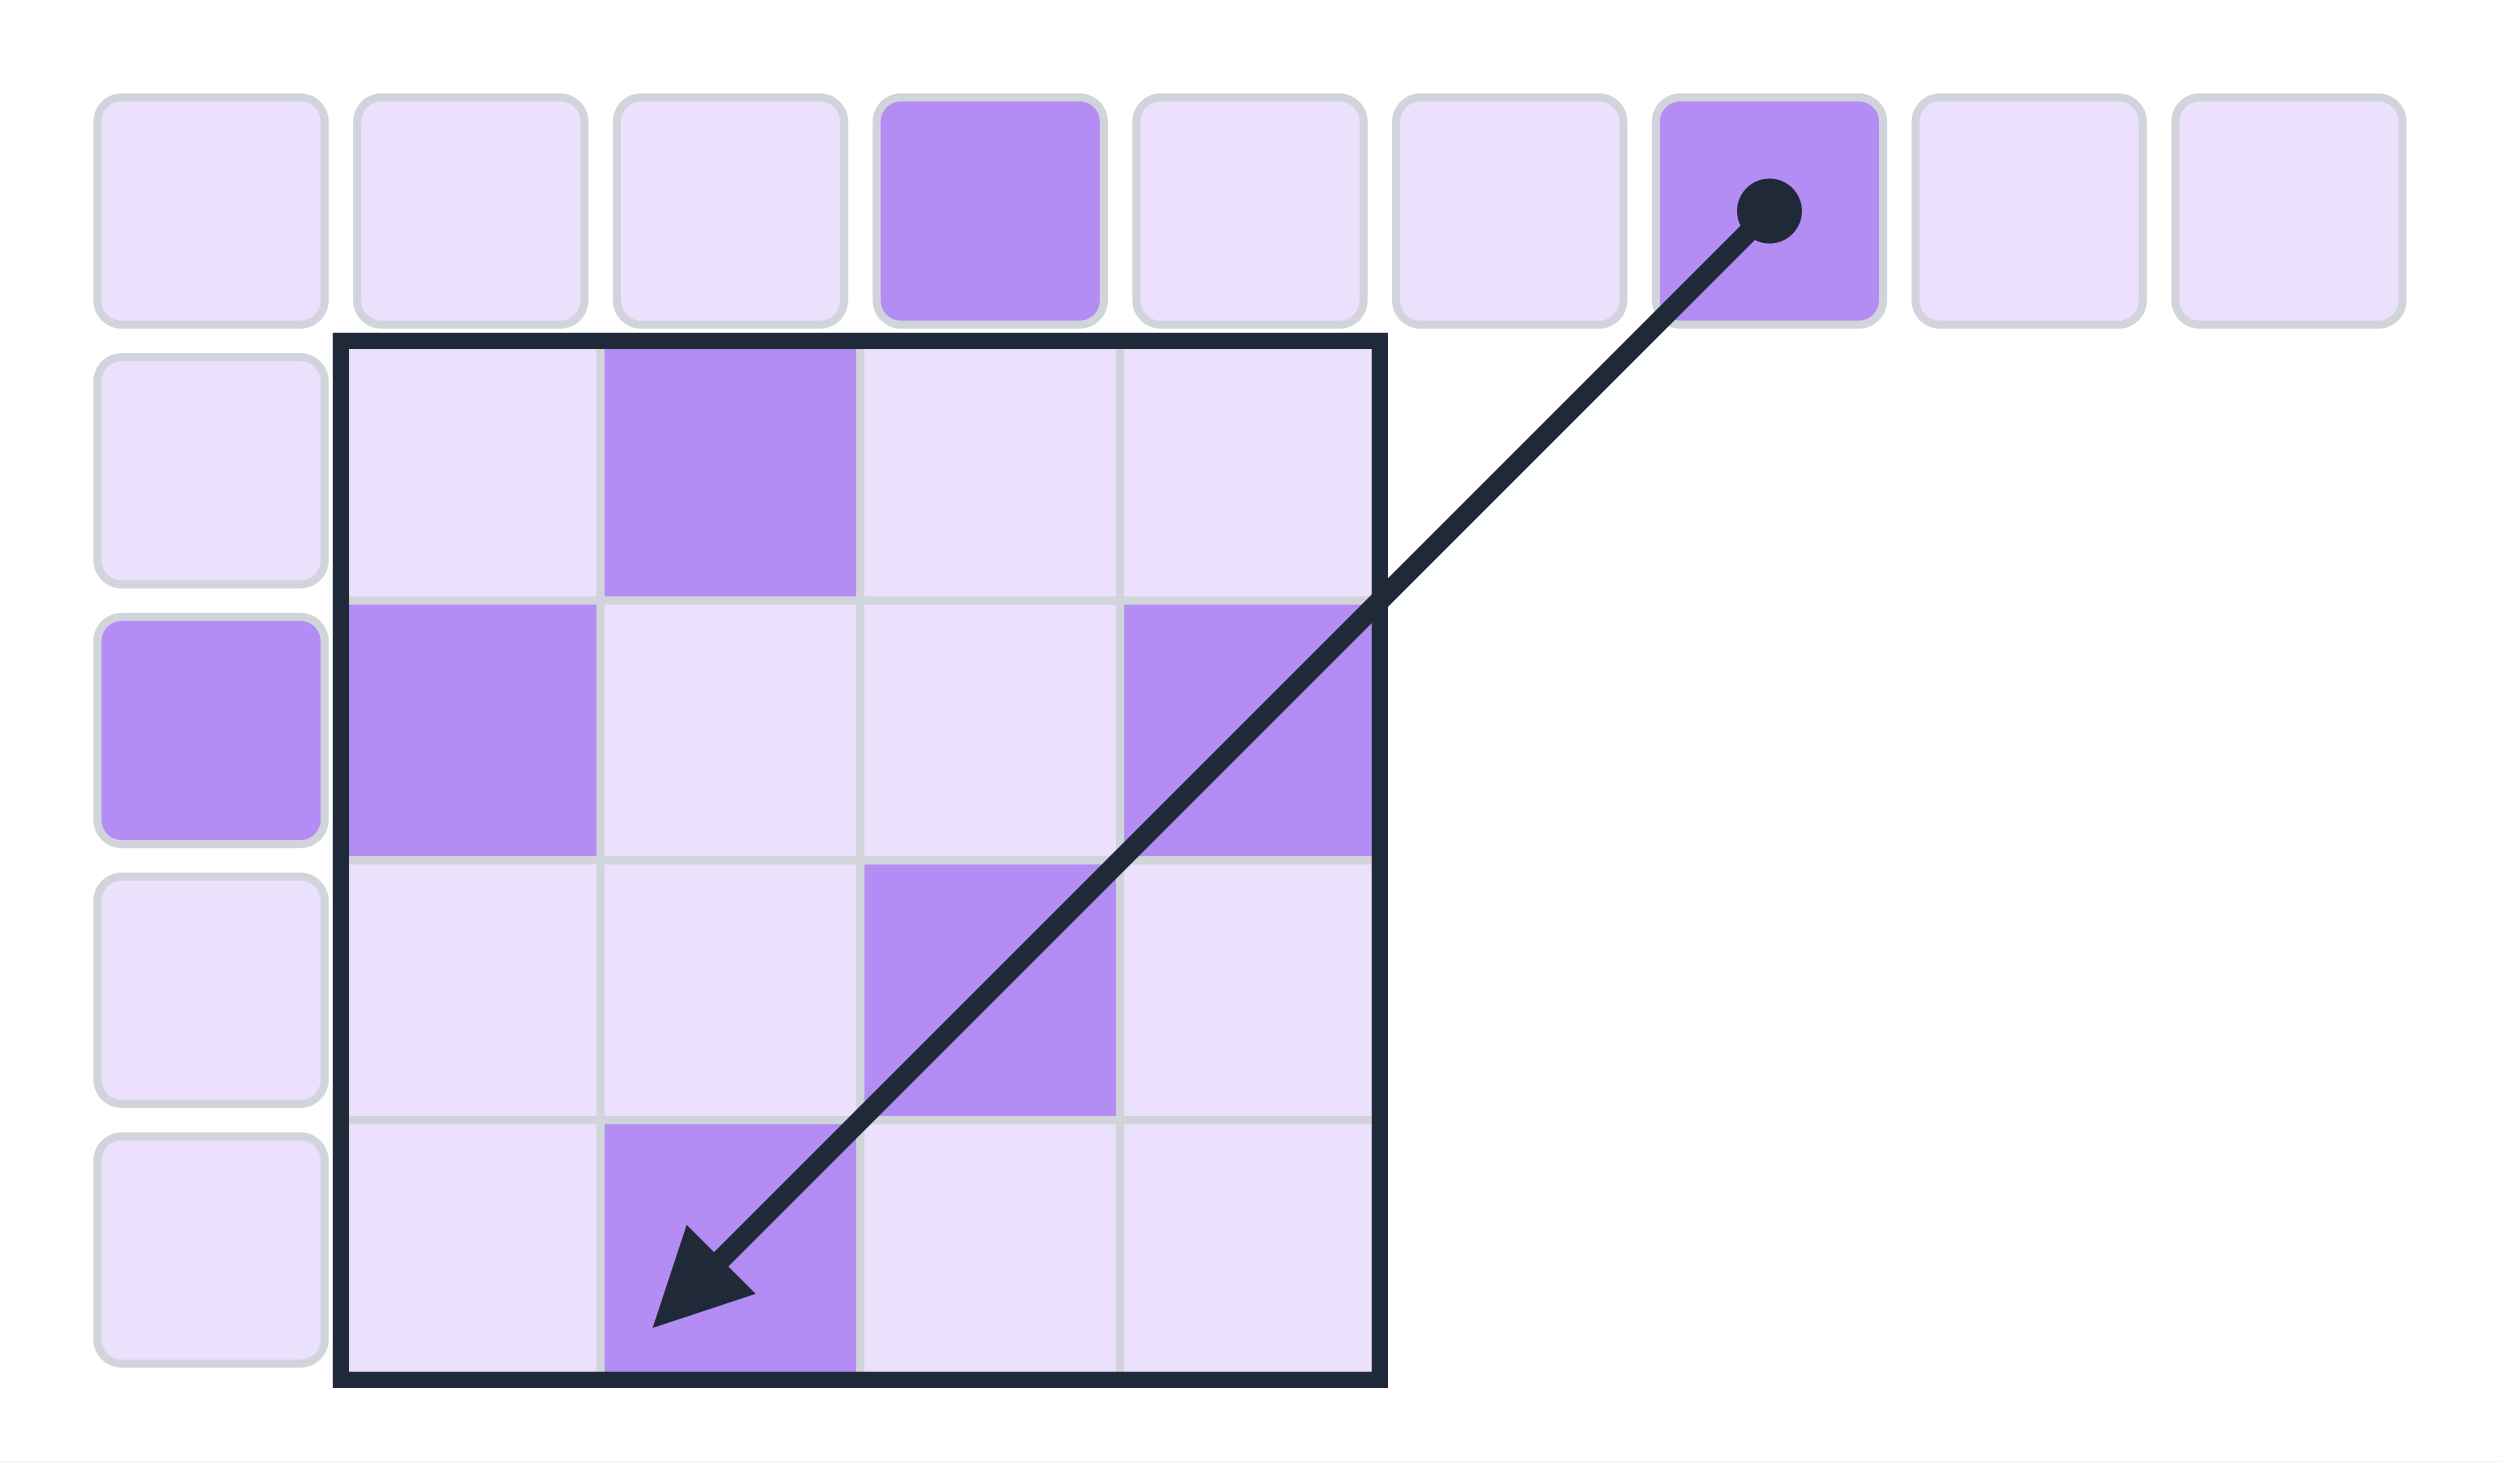
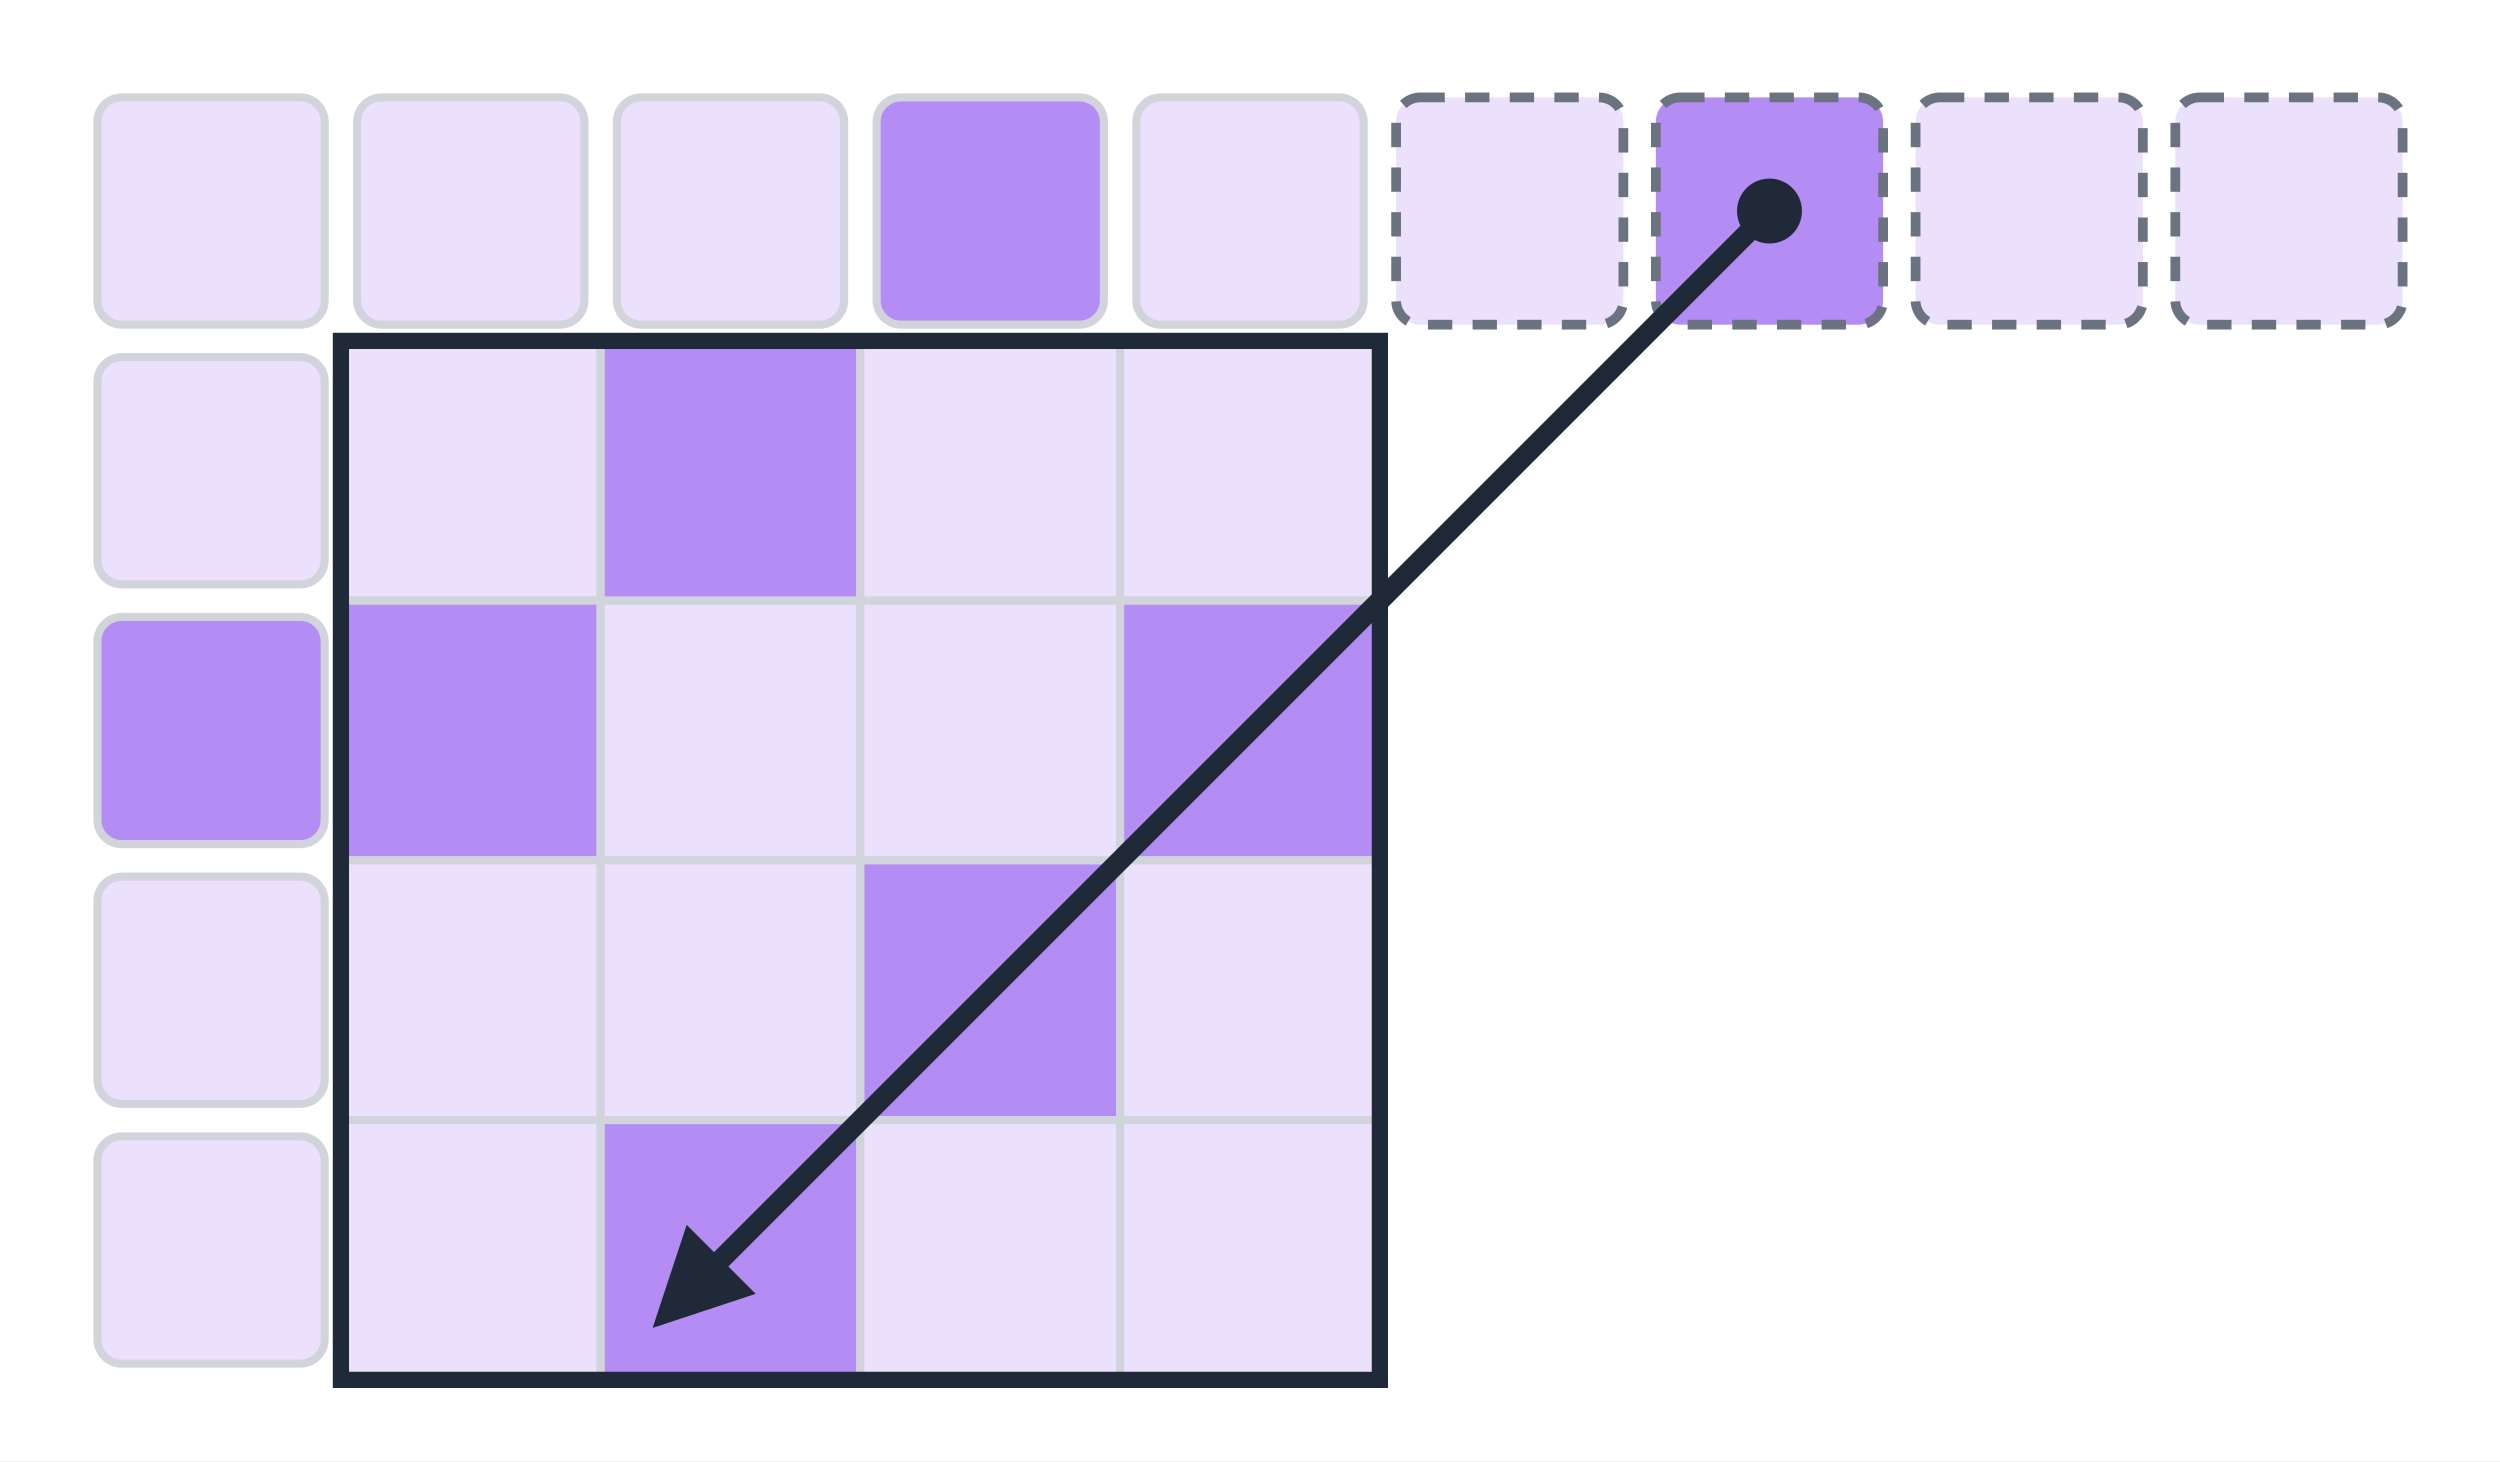
<svg xmlns="http://www.w3.org/2000/svg" viewBox="0 0 308 180" width="308" height="180">
  <rect width="308" height="180" fill="#ffffff" />
  <rect x="12" y="12" width="28" height="28" rx="3" fill="#ffffff" />
  <rect x="12" y="12" width="28" height="28" rx="3" fill="#7c3aed" fill-opacity="0.15" stroke="#d1d5db" stroke-width="1" />
  <rect x="44" y="12" width="28" height="28" rx="3" fill="#ffffff" />
  <rect x="44" y="12" width="28" height="28" rx="3" fill="#7c3aed" fill-opacity="0.15" stroke="#d1d5db" stroke-width="1" />
  <rect x="76" y="12" width="28" height="28" rx="3" fill="#ffffff" />
  <rect x="76" y="12" width="28" height="28" rx="3" fill="#7c3aed" fill-opacity="0.15" stroke="#d1d5db" stroke-width="1" />
  <rect x="108" y="12" width="28" height="28" rx="3" fill="#ffffff" />
  <rect x="108" y="12" width="28" height="28" rx="3" fill="#7c3aed" fill-opacity="0.58" stroke="#d1d5db" stroke-width="1" />
  <rect x="140" y="12" width="28" height="28" rx="3" fill="#ffffff" />
  <rect x="140" y="12" width="28" height="28" rx="3" fill="#7c3aed" fill-opacity="0.15" stroke="#d1d5db" stroke-width="1" />
  <rect x="172" y="12" width="28" height="28" rx="3" fill="#ffffff" />
-   <rect x="172" y="12" width="28" height="28" rx="3" fill="#7c3aed" fill-opacity="0.15" stroke="#d1d5db" stroke-width="1" />
+   <rect x="172" y="12" width="28" height="28" rx="3" fill="#7c3aed" fill-opacity="0.15" stroke="#6b7280" stroke-width="1.2" stroke-dasharray="3 2.5" />
  <rect x="204" y="12" width="28" height="28" rx="3" fill="#ffffff" />
-   <rect x="204" y="12" width="28" height="28" rx="3" fill="#7c3aed" fill-opacity="0.58" stroke="#d1d5db" stroke-width="1" />
+   <rect x="204" y="12" width="28" height="28" rx="3" fill="#7c3aed" fill-opacity="0.58" stroke="#6b7280" stroke-width="1.2" stroke-dasharray="3 2.5" />
  <rect x="236" y="12" width="28" height="28" rx="3" fill="#ffffff" />
-   <rect x="236" y="12" width="28" height="28" rx="3" fill="#7c3aed" fill-opacity="0.15" stroke="#d1d5db" stroke-width="1" />
+   <rect x="236" y="12" width="28" height="28" rx="3" fill="#7c3aed" fill-opacity="0.15" stroke="#6b7280" stroke-width="1.2" stroke-dasharray="3 2.5" />
  <rect x="268" y="12" width="28" height="28" rx="3" fill="#ffffff" />
-   <rect x="268" y="12" width="28" height="28" rx="3" fill="#7c3aed" fill-opacity="0.15" stroke="#d1d5db" stroke-width="1" />
+   <rect x="268" y="12" width="28" height="28" rx="3" fill="#7c3aed" fill-opacity="0.15" stroke="#6b7280" stroke-width="1.2" stroke-dasharray="3 2.5" />
  <rect x="12" y="44" width="28" height="28" rx="3" fill="#ffffff" />
  <rect x="12" y="44" width="28" height="28" rx="3" fill="#7c3aed" fill-opacity="0.15" stroke="#d1d5db" stroke-width="1" />
  <rect x="12" y="76" width="28" height="28" rx="3" fill="#ffffff" />
  <rect x="12" y="76" width="28" height="28" rx="3" fill="#7c3aed" fill-opacity="0.58" stroke="#d1d5db" stroke-width="1" />
  <rect x="12" y="108" width="28" height="28" rx="3" fill="#ffffff" />
  <rect x="12" y="108" width="28" height="28" rx="3" fill="#7c3aed" fill-opacity="0.15" stroke="#d1d5db" stroke-width="1" />
  <rect x="12" y="140" width="28" height="28" rx="3" fill="#ffffff" />
  <rect x="12" y="140" width="28" height="28" rx="3" fill="#7c3aed" fill-opacity="0.15" stroke="#d1d5db" stroke-width="1" />
  <rect x="42" y="42" width="32" height="32" rx="0" fill="#ffffff" />
  <rect x="42" y="42" width="32" height="32" rx="0" fill="#7c3aed" fill-opacity="0.15" stroke="#d1d5db" stroke-width="1" />
  <rect x="74" y="42" width="32" height="32" rx="0" fill="#ffffff" />
  <rect x="74" y="42" width="32" height="32" rx="0" fill="#7c3aed" fill-opacity="0.58" stroke="#d1d5db" stroke-width="1" />
  <rect x="106" y="42" width="32" height="32" rx="0" fill="#ffffff" />
  <rect x="106" y="42" width="32" height="32" rx="0" fill="#7c3aed" fill-opacity="0.15" stroke="#d1d5db" stroke-width="1" />
  <rect x="138" y="42" width="32" height="32" rx="0" fill="#ffffff" />
  <rect x="138" y="42" width="32" height="32" rx="0" fill="#7c3aed" fill-opacity="0.15" stroke="#d1d5db" stroke-width="1" />
  <rect x="42" y="74" width="32" height="32" rx="0" fill="#ffffff" />
  <rect x="42" y="74" width="32" height="32" rx="0" fill="#7c3aed" fill-opacity="0.58" stroke="#d1d5db" stroke-width="1" />
  <rect x="74" y="74" width="32" height="32" rx="0" fill="#ffffff" />
  <rect x="74" y="74" width="32" height="32" rx="0" fill="#7c3aed" fill-opacity="0.15" stroke="#d1d5db" stroke-width="1" />
  <rect x="106" y="74" width="32" height="32" rx="0" fill="#ffffff" />
  <rect x="106" y="74" width="32" height="32" rx="0" fill="#7c3aed" fill-opacity="0.15" stroke="#d1d5db" stroke-width="1" />
  <rect x="138" y="74" width="32" height="32" rx="0" fill="#ffffff" />
  <rect x="138" y="74" width="32" height="32" rx="0" fill="#7c3aed" fill-opacity="0.58" stroke="#d1d5db" stroke-width="1" />
  <rect x="42" y="106" width="32" height="32" rx="0" fill="#ffffff" />
  <rect x="42" y="106" width="32" height="32" rx="0" fill="#7c3aed" fill-opacity="0.15" stroke="#d1d5db" stroke-width="1" />
  <rect x="74" y="106" width="32" height="32" rx="0" fill="#ffffff" />
  <rect x="74" y="106" width="32" height="32" rx="0" fill="#7c3aed" fill-opacity="0.15" stroke="#d1d5db" stroke-width="1" />
  <rect x="106" y="106" width="32" height="32" rx="0" fill="#ffffff" />
  <rect x="106" y="106" width="32" height="32" rx="0" fill="#7c3aed" fill-opacity="0.58" stroke="#d1d5db" stroke-width="1" />
  <rect x="138" y="106" width="32" height="32" rx="0" fill="#ffffff" />
  <rect x="138" y="106" width="32" height="32" rx="0" fill="#7c3aed" fill-opacity="0.15" stroke="#d1d5db" stroke-width="1" />
  <rect x="42" y="138" width="32" height="32" rx="0" fill="#ffffff" />
  <rect x="42" y="138" width="32" height="32" rx="0" fill="#7c3aed" fill-opacity="0.15" stroke="#d1d5db" stroke-width="1" />
  <rect x="74" y="138" width="32" height="32" rx="0" fill="#ffffff" />
  <rect x="74" y="138" width="32" height="32" rx="0" fill="#7c3aed" fill-opacity="0.58" stroke="#d1d5db" stroke-width="1" />
  <rect x="106" y="138" width="32" height="32" rx="0" fill="#ffffff" />
  <rect x="106" y="138" width="32" height="32" rx="0" fill="#7c3aed" fill-opacity="0.15" stroke="#d1d5db" stroke-width="1" />
  <rect x="138" y="138" width="32" height="32" rx="0" fill="#ffffff" />
  <rect x="138" y="138" width="32" height="32" rx="0" fill="#7c3aed" fill-opacity="0.15" stroke="#d1d5db" stroke-width="1" />
  <rect x="42" y="42" width="128" height="128" fill="none" stroke="#1f2937" stroke-width="2" />
  <line x1="218.0" y1="26.0" x2="86.1" y2="157.9" stroke="#1f2937" stroke-width="2.5" stroke-linecap="round" />
  <path d="M 80.4 163.6 L 84.6 150.9 L 93.1 159.4 z" fill="#1f2937" />
  <circle cx="218.0" cy="26.0" r="4" fill="#1f2937" />
</svg>
